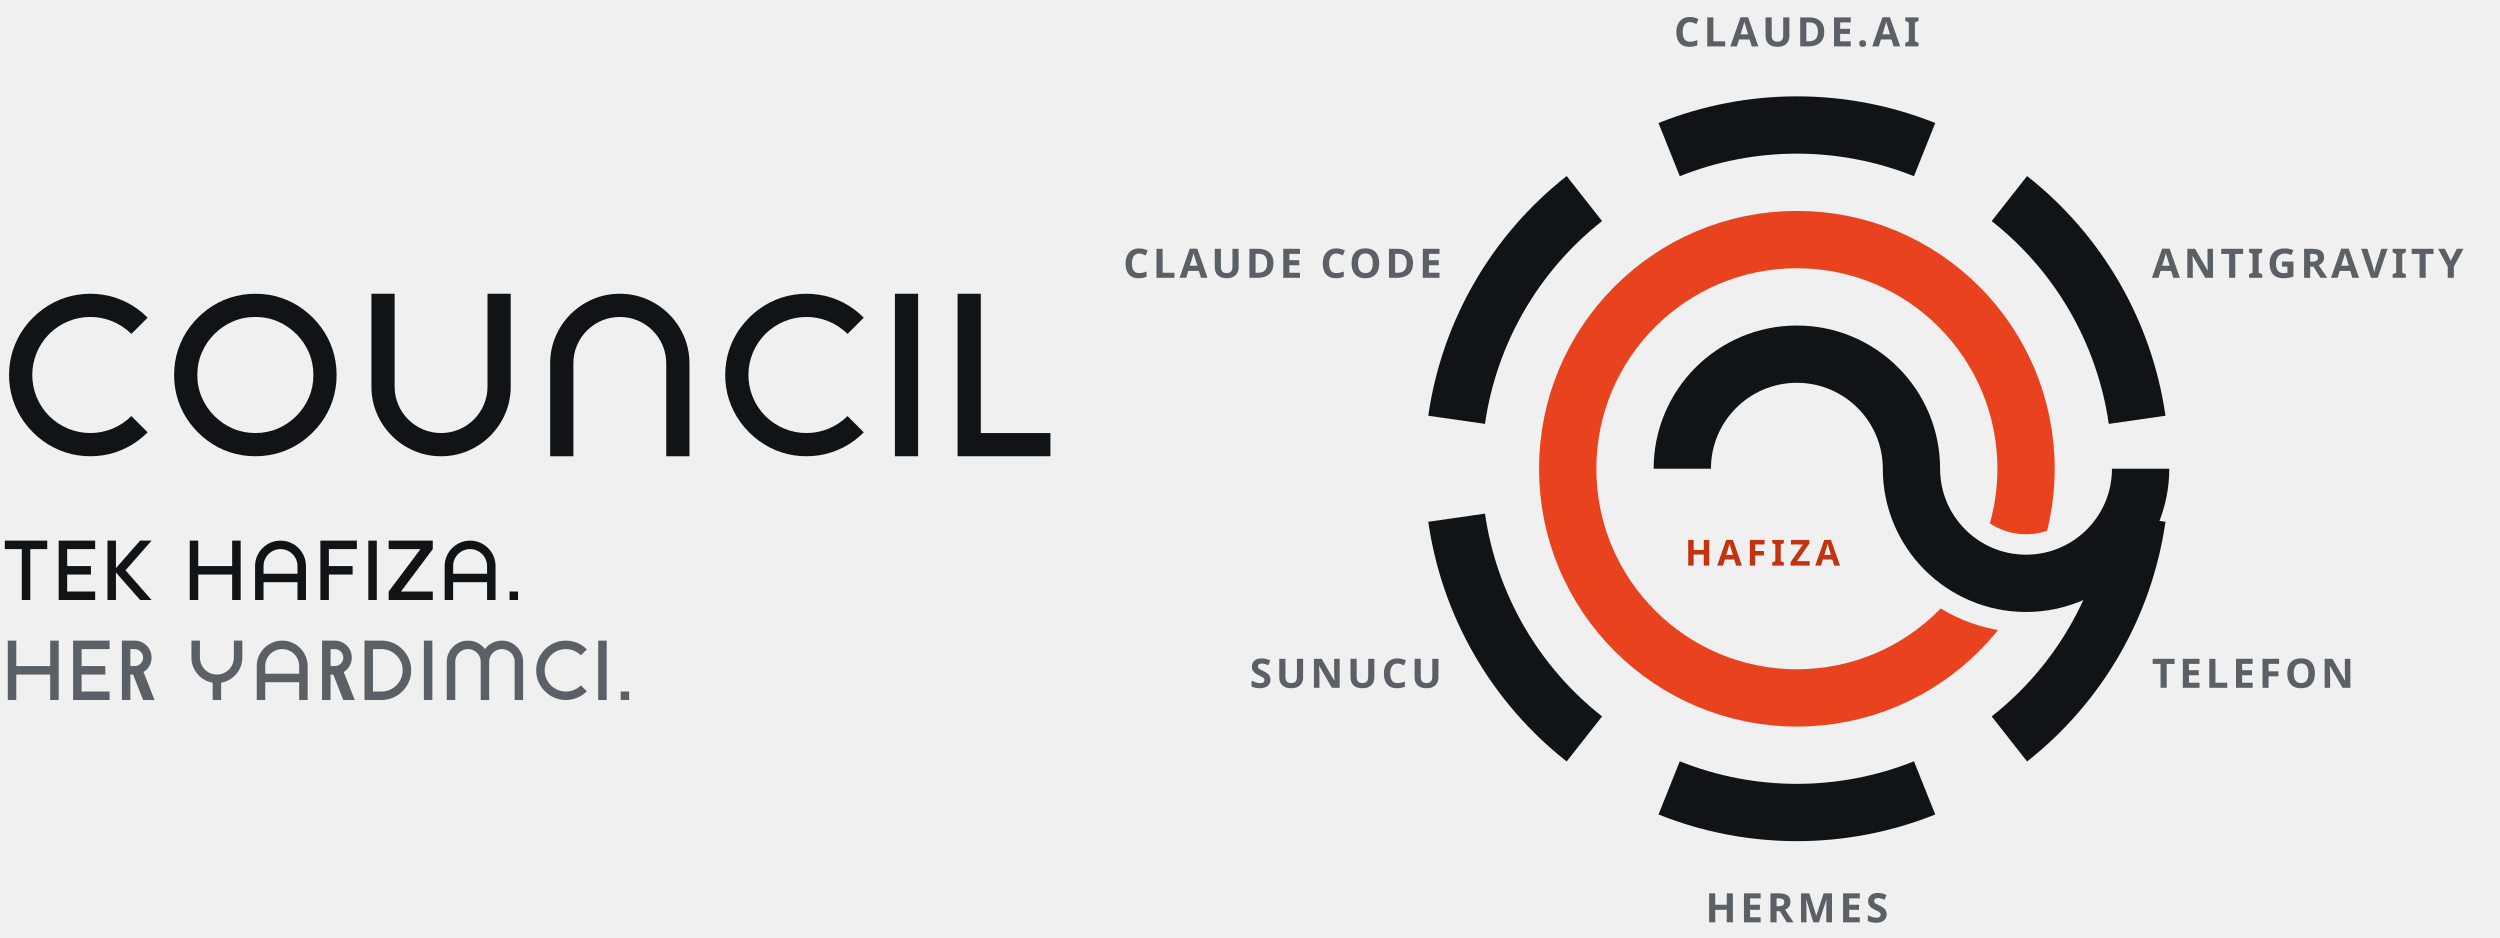
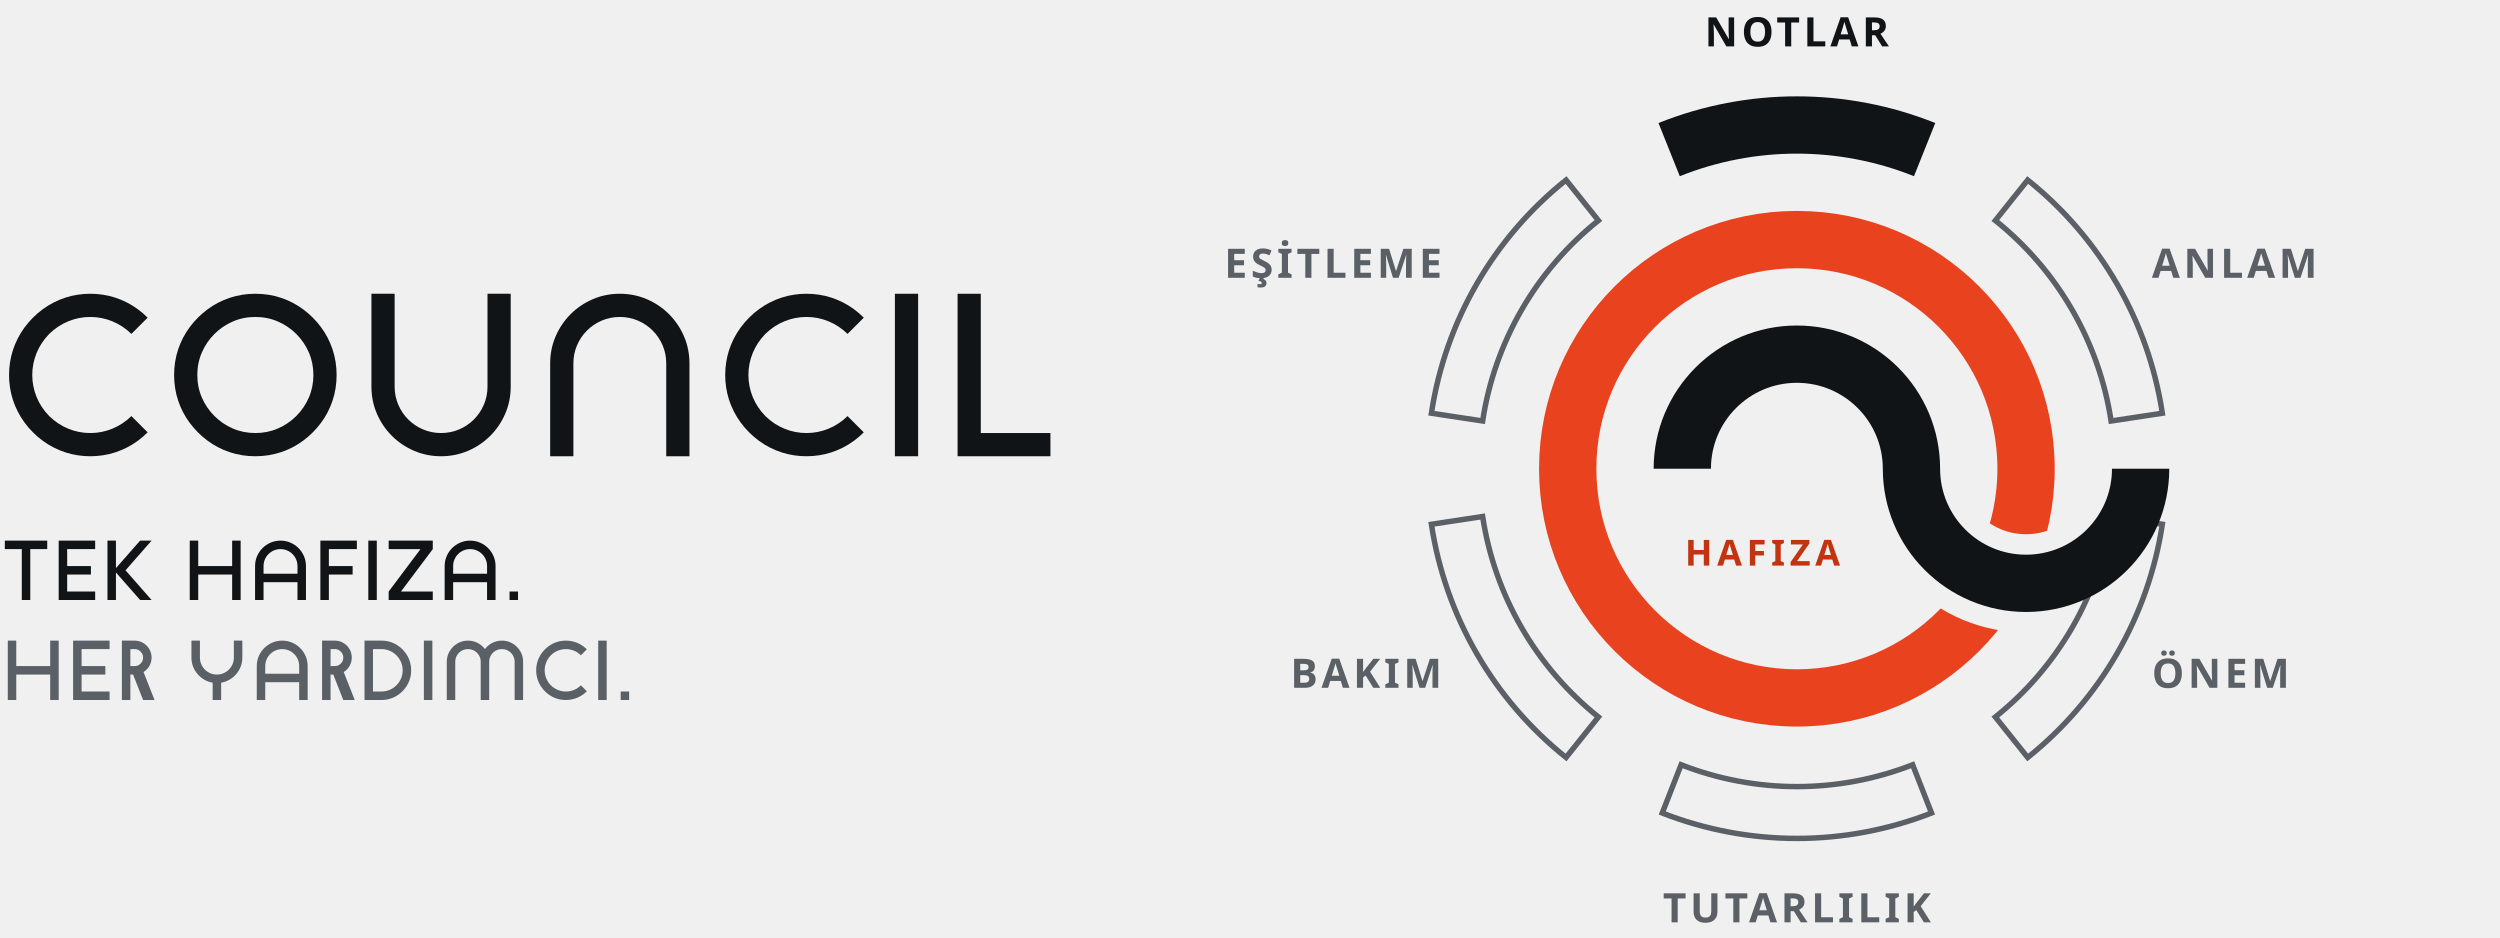
- <svg xmlns="http://www.w3.org/2000/svg" viewBox="0 0 1600 600" role="img" aria-label="COUNCIL: tek hafıza, her yardımcı. Altı yardımcı ve cihaz aynı hafızanın çevresinde.">
+ <svg xmlns="http://www.w3.org/2000/svg" viewBox="0 0 1600 600" role="img" aria-label="COUNCIL: tek hafıza, her yardımcı. Hafızanın çevresinde altı sistem: notlar, anlam, önem, tutarlılık, bakım, eşitleme. Bugün ilki tamam.">
  <g fill="#111416" transform="translate(0.0 292.0) scale(0.14857 -0.14857)">
    <path transform="translate(0 0)" d="M636 103Q595 62 545.5 37.0Q496 12 442.5 4.0Q389 -4 335.5 4.0Q282 12 232.5 37.0Q183 62 142 103Q101 144 76.0 193.5Q51 243 43.0 296.5Q35 350 43.0 403.5Q51 457 76.0 506.5Q101 556 142 597Q183 638 232.5 663.0Q282 688 335.5 696.0Q389 704 442.5 696.0Q496 688 545.5 663.0Q595 638 636 597L566 527Q529 563 483.5 581.5Q438 600 389.0 600.0Q340 600 294.5 581.5Q249 563 212 527Q176 490 157.5 444.5Q139 399 139.0 350.0Q139 301 157.5 255.5Q176 210 212 173Q249 137 294.5 118.5Q340 100 389.0 100.0Q438 100 483.5 118.5Q529 137 566 173Z" />
    <path transform="translate(715 0)" d="M735 350Q735 292 717.5 239.5Q700 187 667.5 143.5Q635 100 591.5 67.5Q548 35 495.5 17.5Q443 0 385 0Q327 0 274.5 17.5Q222 35 178.5 67.5Q135 100 102.5 143.5Q70 187 52.5 239.5Q35 292 35 350Q35 408 52.5 460.5Q70 513 102.5 556.5Q135 600 178.5 632.5Q222 665 274.5 682.5Q327 700 385 700Q443 700 495.5 682.5Q548 665 591.5 632.5Q635 600 667.5 556.5Q700 513 717.5 460.5Q735 408 735 350ZM635 350Q635 402 615.5 447.0Q596 492 561.5 526.5Q527 561 482.0 580.5Q437 600 385 600Q333 600 288.0 580.5Q243 561 208.5 526.5Q174 492 154.5 447.0Q135 402 135 350Q135 298 154.5 253.0Q174 208 208.5 173.5Q243 139 288.0 119.5Q333 100 385 100Q437 100 482.0 119.5Q527 139 561.5 173.5Q596 208 615.5 253.0Q635 298 635 350Z" />
    <path transform="translate(1545 0)" d="M55 300V700H155V300Q155 259 170.5 222.5Q186 186 213.5 158.5Q241 131 277.5 115.5Q314 100 355 100Q396 100 432.5 115.5Q469 131 496.5 158.5Q524 186 539.5 222.5Q555 259 555 300V700H655V300Q655 238 631.5 183.5Q608 129 567.0 88.0Q526 47 471.5 23.5Q417 0 355 0Q293 0 238.5 23.5Q184 47 143.0 88.0Q102 129 78.5 183.5Q55 238 55 300Z" />
    <path transform="translate(2315 0)" d="M55 0V400Q55 462 78.5 516.5Q102 571 143.0 612.0Q184 653 238.5 676.5Q293 700 355 700Q417 700 471.5 676.5Q526 653 567.0 612.0Q608 571 631.5 516.5Q655 462 655 400V0H555V400Q555 441 539.5 477.5Q524 514 496.5 541.5Q469 569 432.5 584.5Q396 600 355 600Q314 600 277.5 584.5Q241 569 213.5 541.5Q186 514 170.5 477.5Q155 441 155 400V0Z" />
    <path transform="translate(3085 0)" d="M636 103Q595 62 545.5 37.0Q496 12 442.5 4.0Q389 -4 335.5 4.0Q282 12 232.5 37.0Q183 62 142 103Q101 144 76.0 193.5Q51 243 43.0 296.5Q35 350 43.0 403.5Q51 457 76.0 506.5Q101 556 142 597Q183 638 232.5 663.0Q282 688 335.5 696.0Q389 704 442.5 696.0Q496 688 545.5 663.0Q595 638 636 597L566 527Q529 563 483.5 581.5Q438 600 389.0 600.0Q340 600 294.5 581.5Q249 563 212 527Q176 490 157.5 444.5Q139 399 139.0 350.0Q139 301 157.5 255.5Q176 210 212 173Q249 137 294.5 118.5Q340 100 389.0 100.0Q438 100 483.5 118.5Q529 137 566 173Z" />
    <path transform="translate(3800 0)" d="M55 0V700H155V0Z" />
    <path transform="translate(4070 0)" d="M55 0V700H155V100H455V0Z" />
  </g>
  <g fill="#111416" transform="translate(2.0 384.0) scale(0.05429 -0.05429)">
    <path transform="translate(0 0)" d="M20 600V700H520V600H320V0H220V600Z" />
    <path transform="translate(600 0)" d="M55 0V700H485V600H155V400H435V300H155V100H485V0Z" />
    <path transform="translate(1175 0)" d="M55 0V700H155V376L440 700H575L268 350L575 0H440L155 324V0Z" />
    <path transform="translate(2145 0)" d="M55 0V700H155V400H555V700H655V0H555V300H155V0Z" />
    <path transform="translate(2915 0)" d="M55 0V400Q55 462 78.5 516.5Q102 571 143.0 612.0Q184 653 238.5 676.5Q293 700 355 700Q417 700 471.5 676.5Q526 653 567.0 612.0Q608 571 631.5 516.5Q655 462 655 400V0H555V210H155V0ZM155 310H555V400Q555 441 539.5 477.5Q524 514 496.5 541.5Q469 569 432.5 584.5Q396 600 355 600Q314 600 277.5 584.5Q241 569 213.5 541.5Q186 514 170.5 477.5Q155 441 155 400Z" />
    <path transform="translate(3685 0)" d="M55 0V700H485V600H155V400H435V300H155V0Z" />
    <path transform="translate(4250 0)" d="M55 0V700H155V0Z" />
    <path transform="translate(4520 0)" d="M25 600V700H545V600L170 100H545V0H25V100L400 600Z" />
    <path transform="translate(5150 0)" d="M55 0V400Q55 462 78.5 516.5Q102 571 143.0 612.0Q184 653 238.5 676.5Q293 700 355 700Q417 700 471.5 676.5Q526 653 567.0 612.0Q608 571 631.5 516.5Q655 462 655 400V0H555V210H155V0ZM155 310H555V400Q555 441 539.5 477.5Q524 514 496.5 541.5Q469 569 432.5 584.5Q396 600 355 600Q314 600 277.5 584.5Q241 569 213.5 541.5Q186 514 170.5 477.5Q155 441 155 400Z" />
    <path transform="translate(5920 0)" d="M50 0V100H150V0Z" />
  </g>
  <g fill="#5A6066" transform="translate(2.0 448.0) scale(0.05429 -0.05429)">
    <path transform="translate(0 0)" d="M55 0V700H155V400H555V700H655V0H555V300H155V0Z" />
    <path transform="translate(770 0)" d="M55 0V700H485V600H155V400H435V300H155V100H485V0Z" />
    <path transform="translate(1345 0)" d="M55 0V700H205Q246 700 282.5 684.5Q319 669 346.5 641.5Q374 614 389.5 577.5Q405 541 405 500Q405 446 379.0 401.0Q353 356 310 330L440 0H305L187 300H155V0ZM155 400H205Q233 400 255.5 413.5Q278 427 291.5 449.5Q305 472 305 500Q305 528 291.5 550.5Q278 573 255.5 586.5Q233 600 205 600H155Z" />
    <path transform="translate(2165 0)" d="M55 500V700H155V500Q155 459 170.5 422.5Q186 386 213.5 358.5Q241 331 277.5 315.5Q314 300 355 300Q396 300 432.5 315.5Q469 331 496.5 358.5Q524 386 539.5 422.5Q555 459 555 500V700H655V500Q655 444 636.0 394.5Q617 345 583.0 305.5Q549 266 503.5 239.5Q458 213 405 204V0H305V204Q252 213 206.5 239.5Q161 266 127.0 305.5Q93 345 74.0 394.5Q55 444 55 500Z" />
    <path transform="translate(2935 0)" d="M55 0V400Q55 462 78.5 516.5Q102 571 143.0 612.0Q184 653 238.5 676.5Q293 700 355 700Q417 700 471.5 676.5Q526 653 567.0 612.0Q608 571 631.5 516.5Q655 462 655 400V0H555V210H155V0ZM155 310H555V400Q555 441 539.5 477.5Q524 514 496.5 541.5Q469 569 432.5 584.5Q396 600 355 600Q314 600 277.5 584.5Q241 569 213.5 541.5Q186 514 170.5 477.5Q155 441 155 400Z" />
    <path transform="translate(3705 0)" d="M55 0V700H205Q246 700 282.5 684.5Q319 669 346.5 641.5Q374 614 389.5 577.5Q405 541 405 500Q405 446 379.0 401.0Q353 356 310 330L440 0H305L187 300H155V0ZM155 400H205Q233 400 255.5 413.5Q278 427 291.5 449.5Q305 472 305 500Q305 528 291.5 550.5Q278 573 255.5 586.5Q233 600 205 600H155Z" />
    <path transform="translate(4205 0)" d="M55 0V700H255Q313 700 365.5 682.5Q418 665 461.5 632.5Q505 600 537.5 556.5Q570 513 587.5 460.5Q605 408 605 350Q605 292 587.5 239.5Q570 187 537.5 143.5Q505 100 461.5 67.5Q418 35 365.5 17.5Q313 0 255 0ZM155 600V100H255Q307 100 352.0 119.5Q397 139 431.5 173.5Q466 208 485.5 253.0Q505 298 505 350Q505 402 485.5 447.0Q466 492 431.5 526.5Q397 561 352.0 580.5Q307 600 255 600Z" />
    <path transform="translate(4905 0)" d="M55 0V700H155V0Z" />
    <path transform="translate(5175 0)" d="M55 0V450Q55 502 74.5 547.0Q94 592 128.5 626.5Q163 661 208.0 680.5Q253 700 305 700Q366 700 418.5 673.0Q471 646 505 600Q539 646 591.5 673.0Q644 700 705 700Q757 700 802.0 680.5Q847 661 881.5 626.5Q916 592 935.5 547.0Q955 502 955 450V0H855V450Q855 491 835.0 525.5Q815 560 780.5 580.0Q746 600 705 600Q664 600 629.5 580.0Q595 560 575.0 525.5Q555 491 555 450V0H455V450Q455 491 435.0 525.5Q415 560 380.5 580.0Q346 600 305 600Q264 600 229.5 580.0Q195 560 175.0 525.5Q155 491 155 450V0Z" />
    <path transform="translate(6245 0)" d="M636 103Q595 62 545.5 37.0Q496 12 442.5 4.0Q389 -4 335.5 4.0Q282 12 232.5 37.0Q183 62 142 103Q101 144 76.0 193.5Q51 243 43.0 296.5Q35 350 43.0 403.5Q51 457 76.0 506.5Q101 556 142 597Q183 638 232.5 663.0Q282 688 335.5 696.0Q389 704 442.5 696.0Q496 688 545.5 663.0Q595 638 636 597L566 527Q529 563 483.5 581.5Q438 600 389.0 600.0Q340 600 294.5 581.5Q249 563 212 527Q176 490 157.5 444.5Q139 399 139.0 350.0Q139 301 157.5 255.5Q176 210 212 173Q249 137 294.5 118.5Q340 100 389.0 100.0Q438 100 483.5 118.5Q529 137 566 173Z" />
    <path transform="translate(6960 0)" d="M55 0V700H155V0Z" />
    <path transform="translate(7230 0)" d="M50 0V100H150V0Z" />
  </g>
-   <g fill="none" stroke="#111416" stroke-width="36.67">
-     <path d="M1367.76 331.32A220 220 0 0 1 1286.00 472.92" />
-     <path d="M1231.75 504.25A220 220 0 0 1 1068.25 504.25" />
-     <path d="M1014.00 472.92A220 220 0 0 1 932.24 331.32" />
-     <path d="M932.24 268.68A220 220 0 0 1 1014.00 127.08" />
-     <path d="M1068.25 95.75A220 220 0 0 1 1231.75 95.75" />
-     <path d="M1286.00 127.08A220 220 0 0 1 1367.76 268.68" />
-   </g>
+   <path d="M1061.43 78.73A238.33 238.33 0 0 1 1238.57 78.73L1224.94 112.77A201.67 201.67 0 0 0 1075.06 112.77Z" fill="#111416" />
+   <text x="1150.0" y="29.7" font-family="-apple-system,BlinkMacSystemFont,'Segoe UI','Noto Sans',Helvetica,Arial,sans-serif" font-size="26" font-weight="700" letter-spacing="2.4" text-anchor="middle" fill="#111416">NOTLAR</text>
+   <path d="M1297.73 115.21A236.58 236.58 0 0 1 1383.90 264.46L1351.11 269.44A203.42 203.42 0 0 0 1277.02 141.12Z" fill="none" stroke="#5A6066" stroke-width="3.5" />
+   <text x="1377.2" y="177.8" font-family="-apple-system,BlinkMacSystemFont,'Segoe UI','Noto Sans',Helvetica,Arial,sans-serif" font-size="26" font-weight="600" letter-spacing="2.4" text-anchor="start" fill="#5A6066">ANLAM</text>
+   <path d="M1383.90 335.54A236.58 236.58 0 0 1 1297.73 484.79L1277.02 458.88A203.42 203.42 0 0 0 1351.11 330.56Z" fill="none" stroke="#5A6066" stroke-width="3.5" />
+   <text x="1377.2" y="440.2" font-family="-apple-system,BlinkMacSystemFont,'Segoe UI','Noto Sans',Helvetica,Arial,sans-serif" font-size="26" font-weight="600" letter-spacing="2.4" text-anchor="start" fill="#5A6066">ÖNEM</text>
+   <path d="M1236.17 520.33A236.58 236.58 0 0 1 1063.83 520.33L1075.91 489.45A203.42 203.42 0 0 0 1224.09 489.45Z" fill="none" stroke="#5A6066" stroke-width="3.5" />
+   <text x="1150.0" y="590.3" font-family="-apple-system,BlinkMacSystemFont,'Segoe UI','Noto Sans',Helvetica,Arial,sans-serif" font-size="26" font-weight="600" letter-spacing="2.4" text-anchor="middle" fill="#5A6066">TUTARLILIK</text>
+   <path d="M1002.27 484.79A236.58 236.58 0 0 1 916.10 335.54L948.89 330.56A203.42 203.42 0 0 0 1022.98 458.88Z" fill="none" stroke="#5A6066" stroke-width="3.5" />
+   <text x="922.8" y="440.2" font-family="-apple-system,BlinkMacSystemFont,'Segoe UI','Noto Sans',Helvetica,Arial,sans-serif" font-size="26" font-weight="600" letter-spacing="2.4" text-anchor="end" fill="#5A6066">BAKIM</text>
+   <path d="M916.10 264.46A236.58 236.58 0 0 1 1002.27 115.21L1022.98 141.12A203.42 203.42 0 0 0 948.89 269.44Z" fill="none" stroke="#5A6066" stroke-width="3.5" />
+   <text x="922.8" y="177.8" font-family="-apple-system,BlinkMacSystemFont,'Segoe UI','Noto Sans',Helvetica,Arial,sans-serif" font-size="26" font-weight="600" letter-spacing="2.4" text-anchor="end" fill="#5A6066">EŞİTLEME</text>
  <defs>
    <mask id="kesik" maskUnits="userSpaceOnUse" x="890" y="40" width="520" height="520">
      <rect x="890" y="40" width="520" height="520" fill="#fff" />
      <path transform="translate(1150 300) scale(1.30952)" d="M-56 0A56 56 0 0 1 56 0A56 56 0 0 0 168 0" fill="none" stroke="#000" stroke-width="48" />
    </mask>
  </defs>
  <circle cx="1150" cy="300" r="146.67" fill="none" stroke="#E8421F" stroke-width="36.67" mask="url(#kesik)" />
  <path transform="translate(1150 300) scale(1.30952)" d="M-56 0A56 56 0 0 1 56 0A56 56 0 0 0 168 0" fill="none" stroke="#111416" stroke-width="28" />
  <text x="1128.0" y="362.0" font-family="-apple-system,BlinkMacSystemFont,'Segoe UI','Noto Sans',Helvetica,Arial,sans-serif" font-size="23" font-weight="700" letter-spacing="3" text-anchor="middle" fill="#C2330F">HAFIZA</text>
-   <text x="1377.2" y="440.2" font-family="-apple-system,BlinkMacSystemFont,'Segoe UI','Noto Sans',Helvetica,Arial,sans-serif" font-size="26" font-weight="600" letter-spacing="2.4" text-anchor="start" fill="#5A6066">TELEFON</text>
-   <text x="1150.0" y="590.3" font-family="-apple-system,BlinkMacSystemFont,'Segoe UI','Noto Sans',Helvetica,Arial,sans-serif" font-size="26" font-weight="600" letter-spacing="2.4" text-anchor="middle" fill="#5A6066">HERMES</text>
-   <text x="922.8" y="440.2" font-family="-apple-system,BlinkMacSystemFont,'Segoe UI','Noto Sans',Helvetica,Arial,sans-serif" font-size="26" font-weight="600" letter-spacing="2.4" text-anchor="end" fill="#5A6066">SUNUCU</text>
-   <text x="922.8" y="177.8" font-family="-apple-system,BlinkMacSystemFont,'Segoe UI','Noto Sans',Helvetica,Arial,sans-serif" font-size="26" font-weight="600" letter-spacing="2.4" text-anchor="end" fill="#5A6066">CLAUDE CODE</text>
-   <text x="1150.0" y="29.7" font-family="-apple-system,BlinkMacSystemFont,'Segoe UI','Noto Sans',Helvetica,Arial,sans-serif" font-size="26" font-weight="600" letter-spacing="2.4" text-anchor="middle" fill="#5A6066">CLAUDE.AI</text>
-   <text x="1377.2" y="177.8" font-family="-apple-system,BlinkMacSystemFont,'Segoe UI','Noto Sans',Helvetica,Arial,sans-serif" font-size="26" font-weight="600" letter-spacing="2.4" text-anchor="start" fill="#5A6066">ANTIGRAVITY</text>
</svg>
